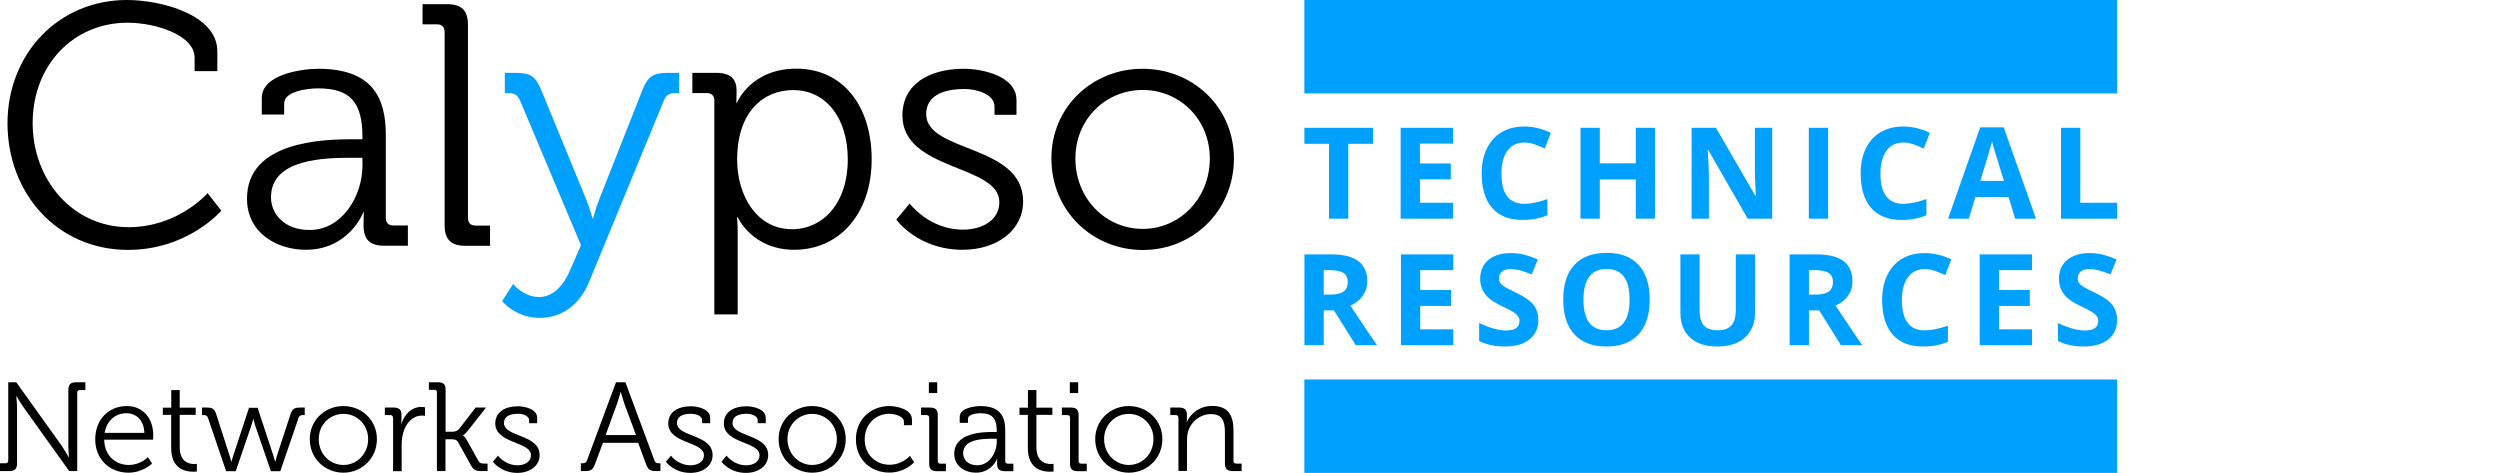
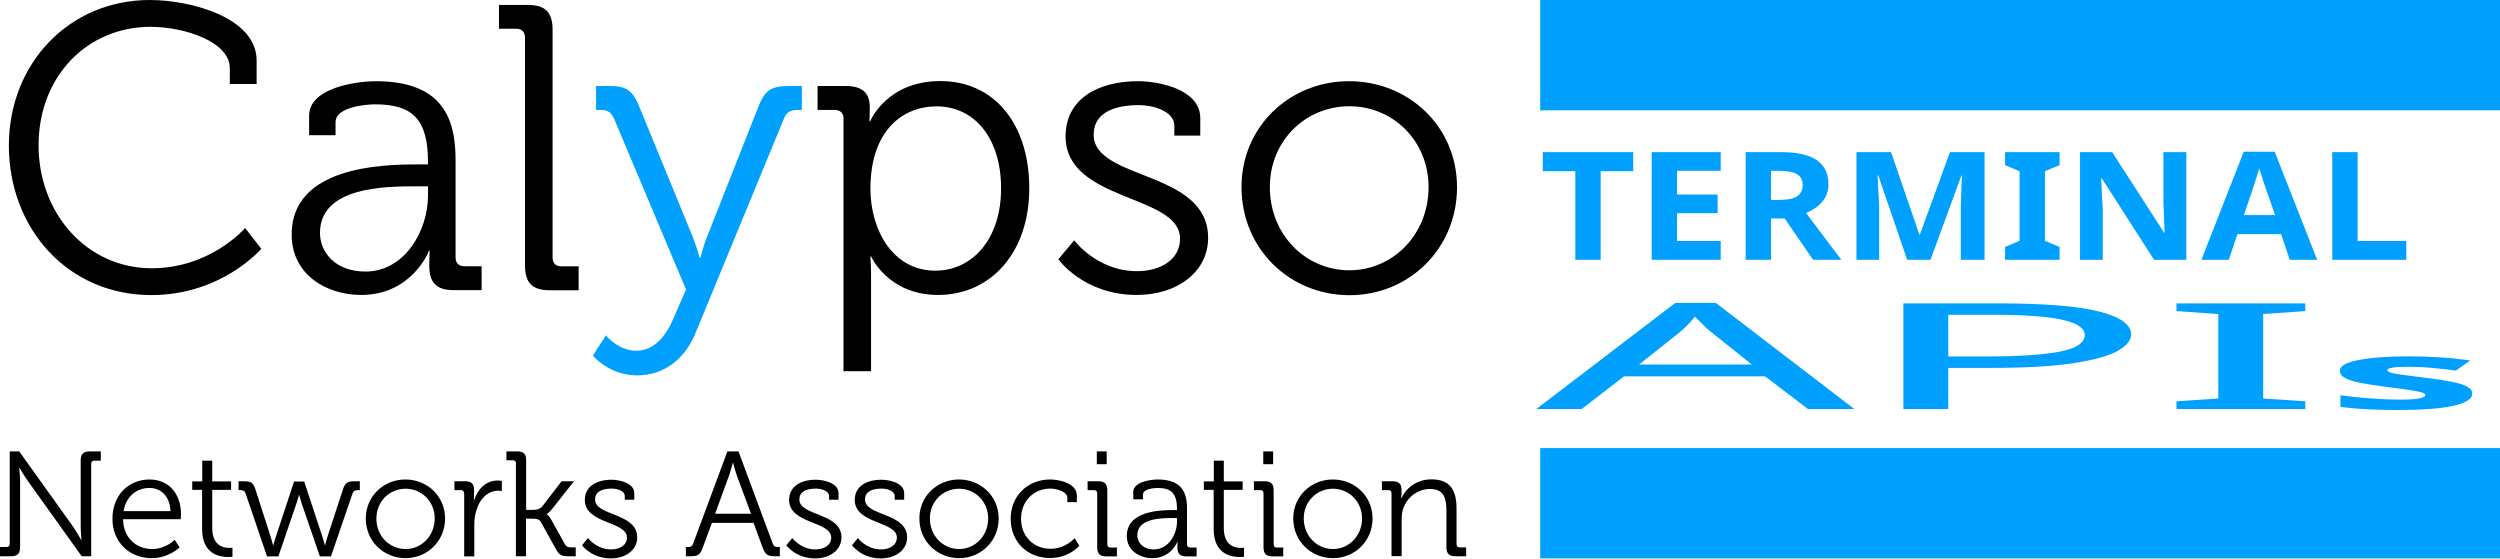
- <svg xmlns="http://www.w3.org/2000/svg" xmlns:xlink="http://www.w3.org/1999/xlink" version="1.1" id="Layer_1" x="0px" y="0px" viewBox="0 0 233.403 44.15" xml:space="preserve" width="233.403" height="44.15">
+ <svg xmlns="http://www.w3.org/2000/svg" xmlns:xlink="http://www.w3.org/1999/xlink" version="1.1" id="Layer_1" x="0px" y="0px" viewBox="0 0 197.662 44.15" xml:space="preserve" width="197.662" height="44.15">
  <defs id="defs67">
    <linearGradient id="linearGradient1483">
      <stop style="stop-color:#00a0ff;stop-opacity:1;" offset="0" id="stop1479" />
      <stop style="stop-color:#00a0ff;stop-opacity:0;" offset="1" id="stop1481" />
    </linearGradient>
    <linearGradient xlink:href="#linearGradient1483" id="linearGradient1485" x1="176.831" y1="-9.61" x2="285.089" y2="-9.61" gradientUnits="userSpaceOnUse" />
    <linearGradient xlink:href="#linearGradient1483" id="linearGradient1487" x1="177.421" y1="10.465" x2="285.651" y2="10.465" gradientUnits="userSpaceOnUse" />
  </defs>
  <style type="text/css" id="style2"> .st0{fill:#00A0FF;} </style>
  <g id="g18329" transform="translate(-0.67,-0.27)">
    <g id="g10">
      <path d="m 12.52,0.27 c 3.21,0 8.44,1.38 8.44,4.78 V 6.91 H 18.84 V 5.66 c 0,-2.12 -3.66,-3.27 -6.26,-3.27 -5.01,0 -8.86,3.91 -8.86,9.37 0,5.39 3.82,9.72 8.95,9.72 4.65,0 7.38,-3.18 7.38,-3.18 l 1.28,1.64 c 0,0 -3.11,3.66 -8.7,3.66 C 6.02,23.6 1.37,18.34 1.37,11.76 1.39,5.24 6.17,0.27 12.52,0.27 Z" id="path4" />
      <path d="m 33.61,13.27 h 0.9 v -0.19 c 0,-3.37 -1.22,-4.56 -4.17,-4.56 -0.8,0 -3.14,0.22 -3.14,1.41 v 1.03 H 25.11 V 9.42 c 0,-2.25 3.85,-2.73 5.26,-2.73 5.1,0 6.32,2.73 6.32,6.19 v 7.73 c 0,0.48 0.26,0.71 0.71,0.71 h 1.35 v 1.89 h -2.21 c -1.38,0 -1.93,-0.61 -1.93,-1.93 0,-0.71 0.03,-1.19 0.03,-1.19 h -0.06 c 0.03,0 -1.32,3.5 -5.36,3.5 -2.7,0 -5.49,-1.57 -5.49,-4.78 0,-5.35 7.09,-5.54 9.88,-5.54 z m -4.04,8.47 c 3.08,0 4.94,-3.21 4.94,-6 V 15 h -0.93 c -2.54,0 -7.61,0.06 -7.61,3.69 0,1.51 1.19,3.05 3.6,3.05 z" id="path6" />
      <path d="M 42.18,3.25 C 42.18,2.8 41.92,2.54 41.47,2.54 H 40.12 V 0.66 h 2.28 c 1.38,0 1.96,0.58 1.96,1.96 v 18 c 0,0.48 0.26,0.71 0.71,0.71 h 1.35 v 1.89 h -2.28 c -1.38,0 -1.96,-0.58 -1.96,-1.96 z" id="path8" />
    </g>
    <g id="g14">
      <path class="st0" d="m 50.97,28 c 1.41,0 2.37,-1.16 2.98,-2.63 L 54.91,23.16 49.24,9.7 C 48.98,9.12 48.7,8.96 48.12,8.96 H 47.8 V 7.07 h 1 c 1.44,0 1.89,0.32 2.47,1.77 l 4.14,10.08 c 0.32,0.8 0.58,1.73 0.58,1.73 h 0.06 c 0,0 0.22,-0.93 0.55,-1.73 L 60.58,8.84 c 0.54,-1.44 1.03,-1.77 2.5,-1.77 h 0.99 v 1.89 h -0.32 c -0.58,0 -0.9,0.16 -1.12,0.74 l -6.96,16.88 c -0.83,2.05 -2.47,3.37 -4.62,3.37 -2.25,0 -3.5,-1.57 -3.5,-1.57 l 1.03,-1.6 C 48.57,26.81 49.59,28 50.97,28 Z" id="path12" style="fill:#00a0ff;fill-opacity:1" />
    </g>
    <g id="g22">
      <path d="m 67.37,9.67 c 0,-0.45 -0.26,-0.71 -0.71,-0.71 H 65.31 V 7.07 h 2.21 c 1.38,0 1.92,0.58 1.92,1.7 0,0.64 -0.03,1.09 -0.03,1.09 h 0.06 c 0,0 1.28,-3.18 5.55,-3.18 4.33,0 7.03,3.47 7.03,8.47 0,5.1 -3.05,8.44 -7.22,8.44 -3.95,0 -5.29,-3.05 -5.29,-3.05 h -0.06 c 0,0 0.06,0.58 0.06,1.41 v 7.67 H 67.36 V 9.67 Z m 7.25,12 c 2.86,0 5.2,-2.41 5.2,-6.51 0,-3.95 -2.09,-6.48 -5.1,-6.48 -2.7,0 -5.23,1.93 -5.23,6.51 0,3.24 1.76,6.48 5.13,6.48 z" id="path16" />
      <path d="m 85.6,19.27 c 0,0 1.8,2.44 4.97,2.44 1.8,0 3.4,-0.87 3.4,-2.57 0,-3.53 -9.05,-2.89 -9.05,-8.09 0,-2.92 2.5,-4.36 5.74,-4.36 1.64,0 4.91,0.64 4.91,2.92 v 1.38 h -2.05 v -0.77 c 0,-1.19 -1.73,-1.64 -2.79,-1.64 -2.25,0 -3.59,0.77 -3.59,2.34 0,3.63 9.05,2.79 9.05,8.15 0,2.7 -2.44,4.52 -5.65,4.52 -4.2,0 -6.19,-2.82 -6.19,-2.82 z" id="path18" />
      <path d="m 107.33,6.69 c 4.72,0 8.54,3.59 8.54,8.38 0,4.88 -3.82,8.54 -8.5,8.54 -4.72,0 -8.54,-3.66 -8.54,-8.54 -0.01,-4.79 3.81,-8.38 8.5,-8.38 z m 0.03,14.95 c 3.43,0 6.26,-2.82 6.26,-6.58 0,-3.66 -2.82,-6.39 -6.26,-6.39 -3.47,0 -6.29,2.73 -6.29,6.39 0,3.76 2.82,6.58 6.29,6.58 z" id="path20" />
    </g>
    <g id="g62">
      <path d="m 0.67,43.52 h 0.51 c 0.17,0 0.26,-0.08 0.26,-0.26 v -7.3 h 0.75 l 4.23,5.91 c 0.28,0.41 0.67,1.09 0.67,1.09 h 0.02 c 0,0 -0.06,-0.65 -0.06,-1.09 v -5.19 c 0,-0.51 0.21,-0.72 0.72,-0.72 h 0.87 v 0.73 h -0.5 c -0.17,0 -0.26,0.08 -0.26,0.26 v 7.3 H 7.13 L 2.9,38.34 C 2.61,37.94 2.22,37.27 2.22,37.27 H 2.19 c 0,0 0.07,0.64 0.07,1.07 v 5.19 c 0,0.51 -0.21,0.72 -0.72,0.72 H 0.67 Z" id="path24" />
      <path d="m 12.49,38.18 c 1.64,0 2.49,1.26 2.49,2.74 0,0.14 -0.02,0.4 -0.02,0.4 H 10.4 c 0.02,1.5 1.07,2.36 2.3,2.36 1.08,0 1.78,-0.73 1.78,-0.73 l 0.39,0.6 c 0,0 -0.86,0.85 -2.21,0.85 -1.76,0 -3.1,-1.27 -3.1,-3.1 0,-1.95 1.34,-3.12 2.93,-3.12 z m 1.66,2.5 c -0.05,-1.23 -0.8,-1.83 -1.67,-1.83 -0.98,0 -1.84,0.64 -2.04,1.83 z" id="path26" />
      <path d="m 16.65,39 h -0.78 v -0.67 h 0.79 v -1.64 h 0.79 v 1.64 h 1.49 V 39 h -1.49 v 3.02 c 0,1.39 0.88,1.57 1.33,1.57 0.17,0 0.27,-0.02 0.27,-0.02 v 0.72 c 0,0 -0.14,0.02 -0.34,0.02 -0.68,0 -2.06,-0.22 -2.06,-2.21 z" id="path28" />
      <path d="m 20.09,39.29 c -0.07,-0.21 -0.2,-0.27 -0.41,-0.27 h -0.15 v -0.7 h 0.41 c 0.57,0 0.75,0.11 0.93,0.66 l 1.21,3.76 c 0.09,0.28 0.18,0.64 0.18,0.64 h 0.02 c 0,0 0.09,-0.35 0.19,-0.64 l 1.45,-4.4 h 0.8 l 1.45,4.4 c 0.09,0.28 0.19,0.64 0.19,0.64 h 0.02 c 0,0 0.07,-0.34 0.17,-0.64 l 1.23,-3.76 c 0.18,-0.55 0.37,-0.66 0.93,-0.66 h 0.41 v 0.7 h -0.17 c -0.2,0 -0.34,0.06 -0.41,0.27 l -1.7,4.97 H 25.96 L 24.51,40.04 C 24.42,39.75 24.33,39.4 24.33,39.4 h -0.02 c 0,0 -0.08,0.34 -0.19,0.64 l -1.44,4.22 h -0.9 z" id="path30" />
      <path d="m 32.72,38.18 c 1.73,0 3.14,1.32 3.14,3.08 0,1.79 -1.4,3.14 -3.13,3.14 -1.73,0 -3.14,-1.34 -3.14,-3.14 0.01,-1.76 1.41,-3.08 3.13,-3.08 z m 0.02,5.5 c 1.26,0 2.3,-1.04 2.3,-2.42 0,-1.34 -1.04,-2.35 -2.3,-2.35 -1.27,0 -2.31,1 -2.31,2.35 -0.01,1.38 1.03,2.42 2.31,2.42 z" id="path32" />
      <path d="m 37.36,39.28 c 0,-0.17 -0.09,-0.26 -0.26,-0.26 h -0.5 v -0.7 h 0.83 c 0.5,0 0.72,0.2 0.72,0.67 v 0.4 c 0,0.25 -0.02,0.45 -0.02,0.45 h 0.02 c 0.28,-0.9 0.94,-1.58 1.88,-1.58 0.17,0 0.32,0.04 0.32,0.04 v 0.79 c 0,0 -0.14,-0.02 -0.29,-0.02 -0.84,0 -1.46,0.66 -1.72,1.53 -0.12,0.38 -0.17,0.78 -0.17,1.16 v 2.5 h -0.8 v -4.98 z" id="path34" />
      <path d="m 41.47,36.92 c 0,-0.17 -0.09,-0.26 -0.26,-0.26 h -0.5 v -0.7 h 0.84 c 0.51,0 0.72,0.18 0.72,0.68 v 3.94 h 0.61 c 0.22,0 0.51,-0.07 0.67,-0.28 l 1.52,-1.98 h 0.98 l -1.71,2.17 c -0.29,0.37 -0.45,0.42 -0.45,0.42 v 0.02 c 0,0 0.18,0.08 0.37,0.44 l 1.07,1.92 c 0.11,0.2 0.22,0.26 0.54,0.26 h 0.32 v 0.7 h -0.55 c -0.59,0 -0.75,-0.09 -1.03,-0.59 L 43.43,41.54 C 43.3,41.3 43.02,41.28 42.8,41.28 h -0.54 v 2.97 h -0.8 v -7.33 z" id="path36" />
      <path d="m 47.16,42.81 c 0,0 0.66,0.9 1.83,0.9 0.66,0 1.25,-0.32 1.25,-0.94 0,-1.3 -3.33,-1.06 -3.33,-2.97 0,-1.07 0.92,-1.6 2.11,-1.6 0.6,0 1.8,0.24 1.8,1.07 v 0.51 H 50.07 V 39.5 c 0,-0.44 -0.64,-0.6 -1.03,-0.6 -0.83,0 -1.32,0.28 -1.32,0.86 0,1.33 3.33,1.03 3.33,3 0,0.99 -0.9,1.66 -2.08,1.66 -1.54,0 -2.28,-1.04 -2.28,-1.04 z" id="path38" />
      <path d="m 54.9,43.52 h 0.15 c 0.21,0 0.34,-0.04 0.42,-0.26 l 2.71,-7.3 h 0.88 l 2.71,7.3 c 0.08,0.22 0.2,0.26 0.42,0.26 h 0.14 v 0.73 h -0.38 c -0.59,0 -0.77,-0.12 -0.98,-0.68 l -0.72,-1.96 h -3.29 l -0.73,1.96 c -0.21,0.57 -0.38,0.68 -0.97,0.68 H 54.9 Z m 5.15,-2.63 -1.1,-2.96 c -0.14,-0.39 -0.32,-1.07 -0.32,-1.07 h -0.02 c 0,0 -0.18,0.68 -0.32,1.07 l -1.08,2.96 z" id="path40" />
      <path d="m 63.31,42.81 c 0,0 0.66,0.9 1.83,0.9 0.66,0 1.25,-0.32 1.25,-0.94 0,-1.3 -3.33,-1.06 -3.33,-2.97 0,-1.07 0.92,-1.6 2.11,-1.6 0.6,0 1.8,0.24 1.8,1.07 v 0.51 H 66.22 V 39.5 c 0,-0.44 -0.64,-0.6 -1.03,-0.6 -0.83,0 -1.32,0.28 -1.32,0.86 0,1.33 3.33,1.03 3.33,3 0,0.99 -0.9,1.66 -2.08,1.66 -1.55,0 -2.28,-1.04 -2.28,-1.04 z" id="path42" />
      <path d="m 68.5,42.81 c 0,0 0.66,0.9 1.83,0.9 0.66,0 1.25,-0.32 1.25,-0.94 0,-1.3 -3.33,-1.06 -3.33,-2.97 0,-1.07 0.92,-1.6 2.11,-1.6 0.6,0 1.8,0.24 1.8,1.07 v 0.51 H 71.41 V 39.5 c 0,-0.44 -0.64,-0.6 -1.03,-0.6 -0.83,0 -1.32,0.28 -1.32,0.86 0,1.33 3.33,1.03 3.33,3 0,0.99 -0.9,1.66 -2.08,1.66 -1.54,0 -2.28,-1.04 -2.28,-1.04 z" id="path44" />
      <path d="m 76.49,38.18 c 1.73,0 3.14,1.32 3.14,3.08 0,1.79 -1.4,3.14 -3.13,3.14 -1.73,0 -3.14,-1.34 -3.14,-3.14 0,-1.76 1.41,-3.08 3.13,-3.08 z m 0.01,5.5 c 1.26,0 2.3,-1.04 2.3,-2.42 0,-1.34 -1.04,-2.35 -2.3,-2.35 -1.27,0 -2.31,1 -2.31,2.35 0,1.38 1.04,2.42 2.31,2.42 z" id="path46" />
      <path d="m 83.7,38.18 c 0.67,0 2.11,0.28 2.11,1.26 v 0.53 h -0.75 v -0.34 c 0,-0.5 -0.86,-0.73 -1.36,-0.73 -1.27,0 -2.3,0.96 -2.3,2.39 0,1.46 1.07,2.37 2.32,2.37 1.21,0 1.91,-0.84 1.91,-0.84 l 0.38,0.6 c 0,0 -0.8,0.97 -2.32,0.97 -1.77,0 -3.11,-1.26 -3.11,-3.1 -0.01,-1.81 1.35,-3.11 3.12,-3.11 z" id="path48" />
      <path d="m 87.42,39.28 c 0,-0.17 -0.09,-0.26 -0.26,-0.26 h -0.5 v -0.7 h 0.84 c 0.51,0 0.72,0.21 0.72,0.72 v 4.26 c 0,0.18 0.09,0.26 0.26,0.26 h 0.5 v 0.7 h -0.84 c -0.51,0 -0.72,-0.21 -0.72,-0.72 z m -0.03,-3.32 h 0.78 v 1.01 h -0.78 z" id="path50" />
      <path d="m 93.4,40.6 h 0.33 v -0.07 c 0,-1.24 -0.45,-1.68 -1.53,-1.68 -0.29,0 -1.16,0.08 -1.16,0.52 v 0.38 h -0.77 v -0.57 c 0,-0.83 1.42,-1 1.93,-1 1.88,0 2.32,1 2.32,2.28 v 2.84 c 0,0.18 0.09,0.26 0.26,0.26 h 0.5 v 0.7 h -0.81 c -0.51,0 -0.71,-0.22 -0.71,-0.71 0,-0.26 0.01,-0.44 0.01,-0.44 h -0.02 c 0.01,0 -0.48,1.29 -1.97,1.29 -0.99,0 -2.02,-0.58 -2.02,-1.76 0.01,-1.97 2.61,-2.04 3.64,-2.04 z m -1.49,3.11 c 1.13,0 1.82,-1.18 1.82,-2.21 v -0.27 h -0.34 c -0.93,0 -2.8,0.02 -2.8,1.36 0,0.56 0.44,1.12 1.32,1.12 z" id="path52" />
      <path d="m 96.63,39 h -0.78 v -0.67 h 0.79 v -1.64 h 0.79 v 1.64 h 1.49 V 39 h -1.49 v 3.02 c 0,1.39 0.88,1.57 1.33,1.57 0.17,0 0.27,-0.02 0.27,-0.02 v 0.72 c 0,0 -0.14,0.02 -0.34,0.02 -0.68,0 -2.06,-0.22 -2.06,-2.21 z" id="path54" />
      <path d="m 100.57,39.28 c 0,-0.17 -0.09,-0.26 -0.26,-0.26 h -0.5 v -0.7 h 0.84 c 0.51,0 0.72,0.21 0.72,0.72 v 4.26 c 0,0.18 0.09,0.26 0.26,0.26 h 0.5 v 0.7 h -0.84 c -0.51,0 -0.72,-0.21 -0.72,-0.72 z m -0.02,-3.32 h 0.78 v 1.01 h -0.78 z" id="path56" />
      <path d="m 106.05,38.18 c 1.73,0 3.14,1.32 3.14,3.08 0,1.79 -1.4,3.14 -3.13,3.14 -1.73,0 -3.14,-1.34 -3.14,-3.14 0,-1.76 1.41,-3.08 3.13,-3.08 z m 0.01,5.5 c 1.26,0 2.3,-1.04 2.3,-2.42 0,-1.34 -1.04,-2.35 -2.3,-2.35 -1.27,0 -2.31,1 -2.31,2.35 0,1.38 1.04,2.42 2.31,2.42 z" id="path58" />
      <path d="m 110.69,39.28 c 0,-0.17 -0.09,-0.26 -0.26,-0.26 h -0.5 v -0.7 h 0.83 c 0.5,0 0.72,0.21 0.72,0.66 v 0.27 c 0,0.24 -0.02,0.42 -0.02,0.42 h 0.02 c 0.21,-0.54 0.97,-1.5 2.36,-1.5 1.47,0 1.99,0.84 1.99,2.3 v 2.82 c 0,0.18 0.09,0.26 0.26,0.26 h 0.5 v 0.7 h -0.84 c -0.51,0 -0.72,-0.21 -0.72,-0.72 v -2.84 c 0,-0.93 -0.14,-1.76 -1.29,-1.76 -1.01,0 -1.89,0.7 -2.16,1.67 -0.07,0.25 -0.09,0.52 -0.09,0.8 v 2.84 h -0.8 z" id="path60" />
    </g>
  </g>
  <g id="g8190" transform="matrix(0.7029932,0,0,0.7029932,9.355902,22.92235)">
    <text xml:space="preserve" style="font-style:normal;font-variant:normal;font-weight:bold;font-stretch:normal;font-size:14.749px;line-height:10.975px;font-family:'Courier New';-inkscape-font-specification:'Courier New, Bold';font-variant-ligatures:normal;font-variant-caps:normal;font-variant-numeric:normal;font-variant-east-asian:normal;letter-spacing:0px;word-spacing:0px;fill:#000000;fill-opacity:1;stroke:none;stroke-width:1.106px;stroke-linecap:butt;stroke-linejoin:miter;stroke-opacity:1" x="-15.793" y="48.274" id="text1524">
      <tspan x="-15.793" y="48.274" style="font-style:normal;font-variant:normal;font-weight:bold;font-stretch:normal;font-size:14.749px;font-family:'Courier New';-inkscape-font-specification:'Courier New, Bold';font-variant-ligatures:normal;font-variant-caps:normal;font-variant-numeric:normal;font-variant-east-asian:normal;stroke-width:1.106px" id="tspan12437" />
    </text>
    <text xml:space="preserve" style="font-style:normal;font-variant:normal;font-weight:bold;font-stretch:normal;font-size:16px;line-height:10px;font-family:'Open Sans';-inkscape-font-specification:'Open Sans, Bold';font-variant-ligatures:normal;font-variant-caps:normal;font-variant-numeric:normal;font-variant-east-asian:normal;letter-spacing:0px;word-spacing:0px;fill:#000000;fill-opacity:1;stroke:none;stroke-width:1px;stroke-linecap:butt;stroke-linejoin:miter;stroke-opacity:1" x="124.893" y="39.222" id="text1524-1">
      <tspan x="124.893" y="39.222" id="tspan1528-7" style="font-style:normal;font-variant:normal;font-weight:bold;font-stretch:normal;font-size:16px;font-family:'Open Sans';-inkscape-font-specification:'Open Sans, Bold';font-variant-ligatures:normal;font-variant-caps:normal;font-variant-numeric:normal;font-variant-east-asian:normal" />
    </text>
    <g id="g3567">
-       <text xml:space="preserve" style="font-style:normal;font-variant:normal;font-weight:bold;font-stretch:normal;font-size:16.906px;line-height:10.566px;font-family:'Open Sans';-inkscape-font-specification:'Open Sans, Bold';font-variant-ligatures:normal;font-variant-caps:normal;font-variant-numeric:normal;font-variant-east-asian:normal;font-variation-settings:normal;text-align:start;letter-spacing:1.821px;word-spacing:0px;text-anchor:start;opacity:1;vector-effect:none;fill:#00a0ff;fill-opacity:1;stroke:none;stroke-width:0.313;stroke-linecap:butt;stroke-linejoin:miter;stroke-miterlimit:4;stroke-dasharray:none;stroke-dashoffset:0;stroke-opacity:1;-inkscape-stroke:none;stop-color:#000000;stop-opacity:1" x="159.579" y="-3.572" id="text65104">
-         <tspan style="font-style:normal;font-variant:normal;font-weight:bold;font-stretch:normal;font-size:16.906px;font-family:'Open Sans';-inkscape-font-specification:'Open Sans, Bold';font-variant-ligatures:normal;font-variant-caps:normal;font-variant-numeric:normal;font-variant-east-asian:normal;font-variation-settings:normal;text-align:start;text-anchor:start;vector-effect:none;fill:#00a0ff;fill-opacity:1;stroke:none;stroke-width:0.313;stroke-linecap:butt;stroke-linejoin:miter;stroke-miterlimit:4;stroke-dasharray:none;stroke-dashoffset:0;stroke-opacity:1;-inkscape-stroke:none;stop-color:#000000;stop-opacity:1" x="159.579" y="-3.572" id="tspan65110">TECHNICAL</tspan>
-       </text>
-       <text xml:space="preserve" style="font-style:normal;font-variant:normal;font-weight:bold;font-stretch:normal;font-size:16.906px;line-height:10.566px;font-family:'Open Sans';-inkscape-font-specification:'Open Sans, Bold';font-variant-ligatures:normal;font-variant-position:normal;font-variant-caps:normal;font-variant-numeric:normal;font-variant-alternates:normal;font-variant-east-asian:normal;font-feature-settings:normal;font-variation-settings:normal;text-indent:0;text-align:start;text-decoration-line:none;text-decoration-style:solid;text-decoration-color:#000000;letter-spacing:1.652px;word-spacing:0px;text-transform:none;writing-mode:lr-tb;direction:ltr;text-orientation:mixed;dominant-baseline:auto;baseline-shift:baseline;text-anchor:start;white-space:normal;shape-padding:0;shape-margin:0;inline-size:0;opacity:1;vector-effect:none;fill:#00a0ff;fill-opacity:1;stroke:none;stroke-width:0.313;stroke-linecap:butt;stroke-linejoin:miter;stroke-miterlimit:4;stroke-dasharray:none;stroke-dashoffset:0;stroke-opacity:1;-inkscape-stroke:none;stop-color:#000000;stop-opacity:1" x="176.058" y="16.512" id="text65104-1" transform="translate(-17.6458,-3.273661)">
-         <tspan style="font-style:normal;font-variant:normal;font-weight:bold;font-stretch:normal;font-size:16.906px;line-height:10.566px;font-family:'Open Sans';-inkscape-font-specification:'Open Sans, Bold';font-variant-ligatures:normal;font-variant-position:normal;font-variant-caps:normal;font-variant-numeric:normal;font-variant-alternates:normal;font-variant-east-asian:normal;font-feature-settings:normal;font-variation-settings:normal;text-indent:0;text-align:start;text-decoration-line:none;text-decoration-style:solid;text-decoration-color:#000000;letter-spacing:1.652px;word-spacing:0px;text-transform:none;writing-mode:lr-tb;direction:ltr;text-orientation:mixed;dominant-baseline:auto;baseline-shift:baseline;text-anchor:start;white-space:normal;shape-padding:0;shape-margin:0;inline-size:0;vector-effect:none;fill:#00a0ff;fill-opacity:1;stroke:none;stroke-width:0.313;stroke-linecap:butt;stroke-linejoin:miter;stroke-miterlimit:4;stroke-dasharray:none;stroke-dashoffset:0;stroke-opacity:1;-inkscape-stroke:none;stop-color:#000000;stop-opacity:1" x="176.058" y="16.512" id="tspan65110-5">RESOURCES</tspan>
-       </text>
-       <rect style="font-variation-settings:normal;opacity:1;vector-effect:none;fill:#00a0ff;fill-opacity:1;fill-rule:evenodd;stroke:none;stroke-width:0.313;stroke-linecap:butt;stroke-linejoin:miter;stroke-miterlimit:4;stroke-dasharray:none;stroke-dashoffset:0;stroke-opacity:1;-inkscape-stroke:none;stop-color:#000000;stop-opacity:1" id="rect92030" width="107.946" height="12.407" x="159.917" y="-32.607" />
-       <rect style="font-variation-settings:normal;opacity:1;vector-effect:none;fill:#00a0ff;fill-opacity:1;fill-rule:evenodd;stroke:none;stroke-width:0.313;stroke-linecap:butt;stroke-linejoin:miter;stroke-miterlimit:4;stroke-dasharray:none;stroke-dashoffset:0;stroke-opacity:1;-inkscape-stroke:none;stop-color:#000000;stop-opacity:1" id="rect92030-8" width="107.946" height="12.407" x="159.917" y="17.789" />
+       <path id="rect92030" style="opacity:1;vector-effect:none;fill:#00a0ff;fill-rule:evenodd;stroke-width:0.313;stop-color:#000000;stop-opacity:1" d="m 159.917,-32.607 h 107.946 v 12.407 H 159.917 Z" />
+       <path id="rect92030-8" style="opacity:1;vector-effect:none;fill:#00a0ff;fill-rule:evenodd;stroke-width:0.313;stop-color:#000000;stop-opacity:1" d="M 159.917,17.789 H 267.863 V 30.196 H 159.917 Z" />
+       <g id="text6123" style="font-size:56.9px;line-height:1.25;stroke-width:1.422" />
    </g>
+     <text xml:space="preserve" style="font-style:normal;font-variant:normal;font-weight:bold;font-stretch:normal;font-size:17.894px;line-height:1.25;font-family:sans-serif;-inkscape-font-specification:'sans-serif, Bold';font-variant-ligatures:normal;font-variant-caps:normal;font-variant-numeric:normal;font-variant-east-asian:normal;fill:#00a0ff;fill-opacity:1;stroke:none;stroke-width:0.447" x="151.502" y="-3.572" id="text19958" transform="scale(1.054939,0.9479219)">
+       <tspan id="tspan19956" style="font-style:normal;font-variant:normal;font-weight:bold;font-stretch:normal;font-size:17.894px;font-family:sans-serif;-inkscape-font-specification:'sans-serif, Bold';font-variant-ligatures:normal;font-variant-caps:normal;font-variant-numeric:normal;font-variant-east-asian:normal;fill:#00a0ff;fill-opacity:1;stroke-width:0.447" x="151.502" y="-3.572">TERMINAL</tspan>
+     </text>
+     <text xml:space="preserve" style="font-style:normal;font-variant:normal;font-weight:normal;font-stretch:normal;font-size:30.546px;line-height:0;font-family:sans-serif;-inkscape-font-specification:'sans-serif, Normal';font-variant-ligatures:normal;font-variant-caps:normal;font-variant-numeric:normal;font-variant-east-asian:normal;fill:#00a0ff;fill-opacity:1;stroke:none;stroke-width:0.764" x="86.872" y="24.589" id="text19958-7" transform="scale(1.835811,0.5447184)">
+       <tspan id="tspan19956-1" style="font-style:normal;font-variant:normal;font-weight:normal;font-stretch:normal;font-size:30.546px;line-height:0.85;font-family:sans-serif;-inkscape-font-specification:'sans-serif, Normal';font-variant-ligatures:normal;font-variant-caps:normal;font-variant-numeric:normal;font-variant-east-asian:normal;fill:#00a0ff;fill-opacity:1;stroke-width:0.764" x="86.872" y="24.589">API<tspan style="font-style:normal;font-variant:normal;font-weight:bold;font-stretch:normal;font-size:19.556px;font-family:sans-serif;-inkscape-font-specification:'sans-serif, Bold';font-variant-ligatures:normal;font-variant-caps:normal;font-variant-numeric:normal;font-variant-east-asian:normal;stroke-width:0.764" id="tspan52044">s</tspan>
+       </tspan>
+     </text>
  </g>
</svg>
